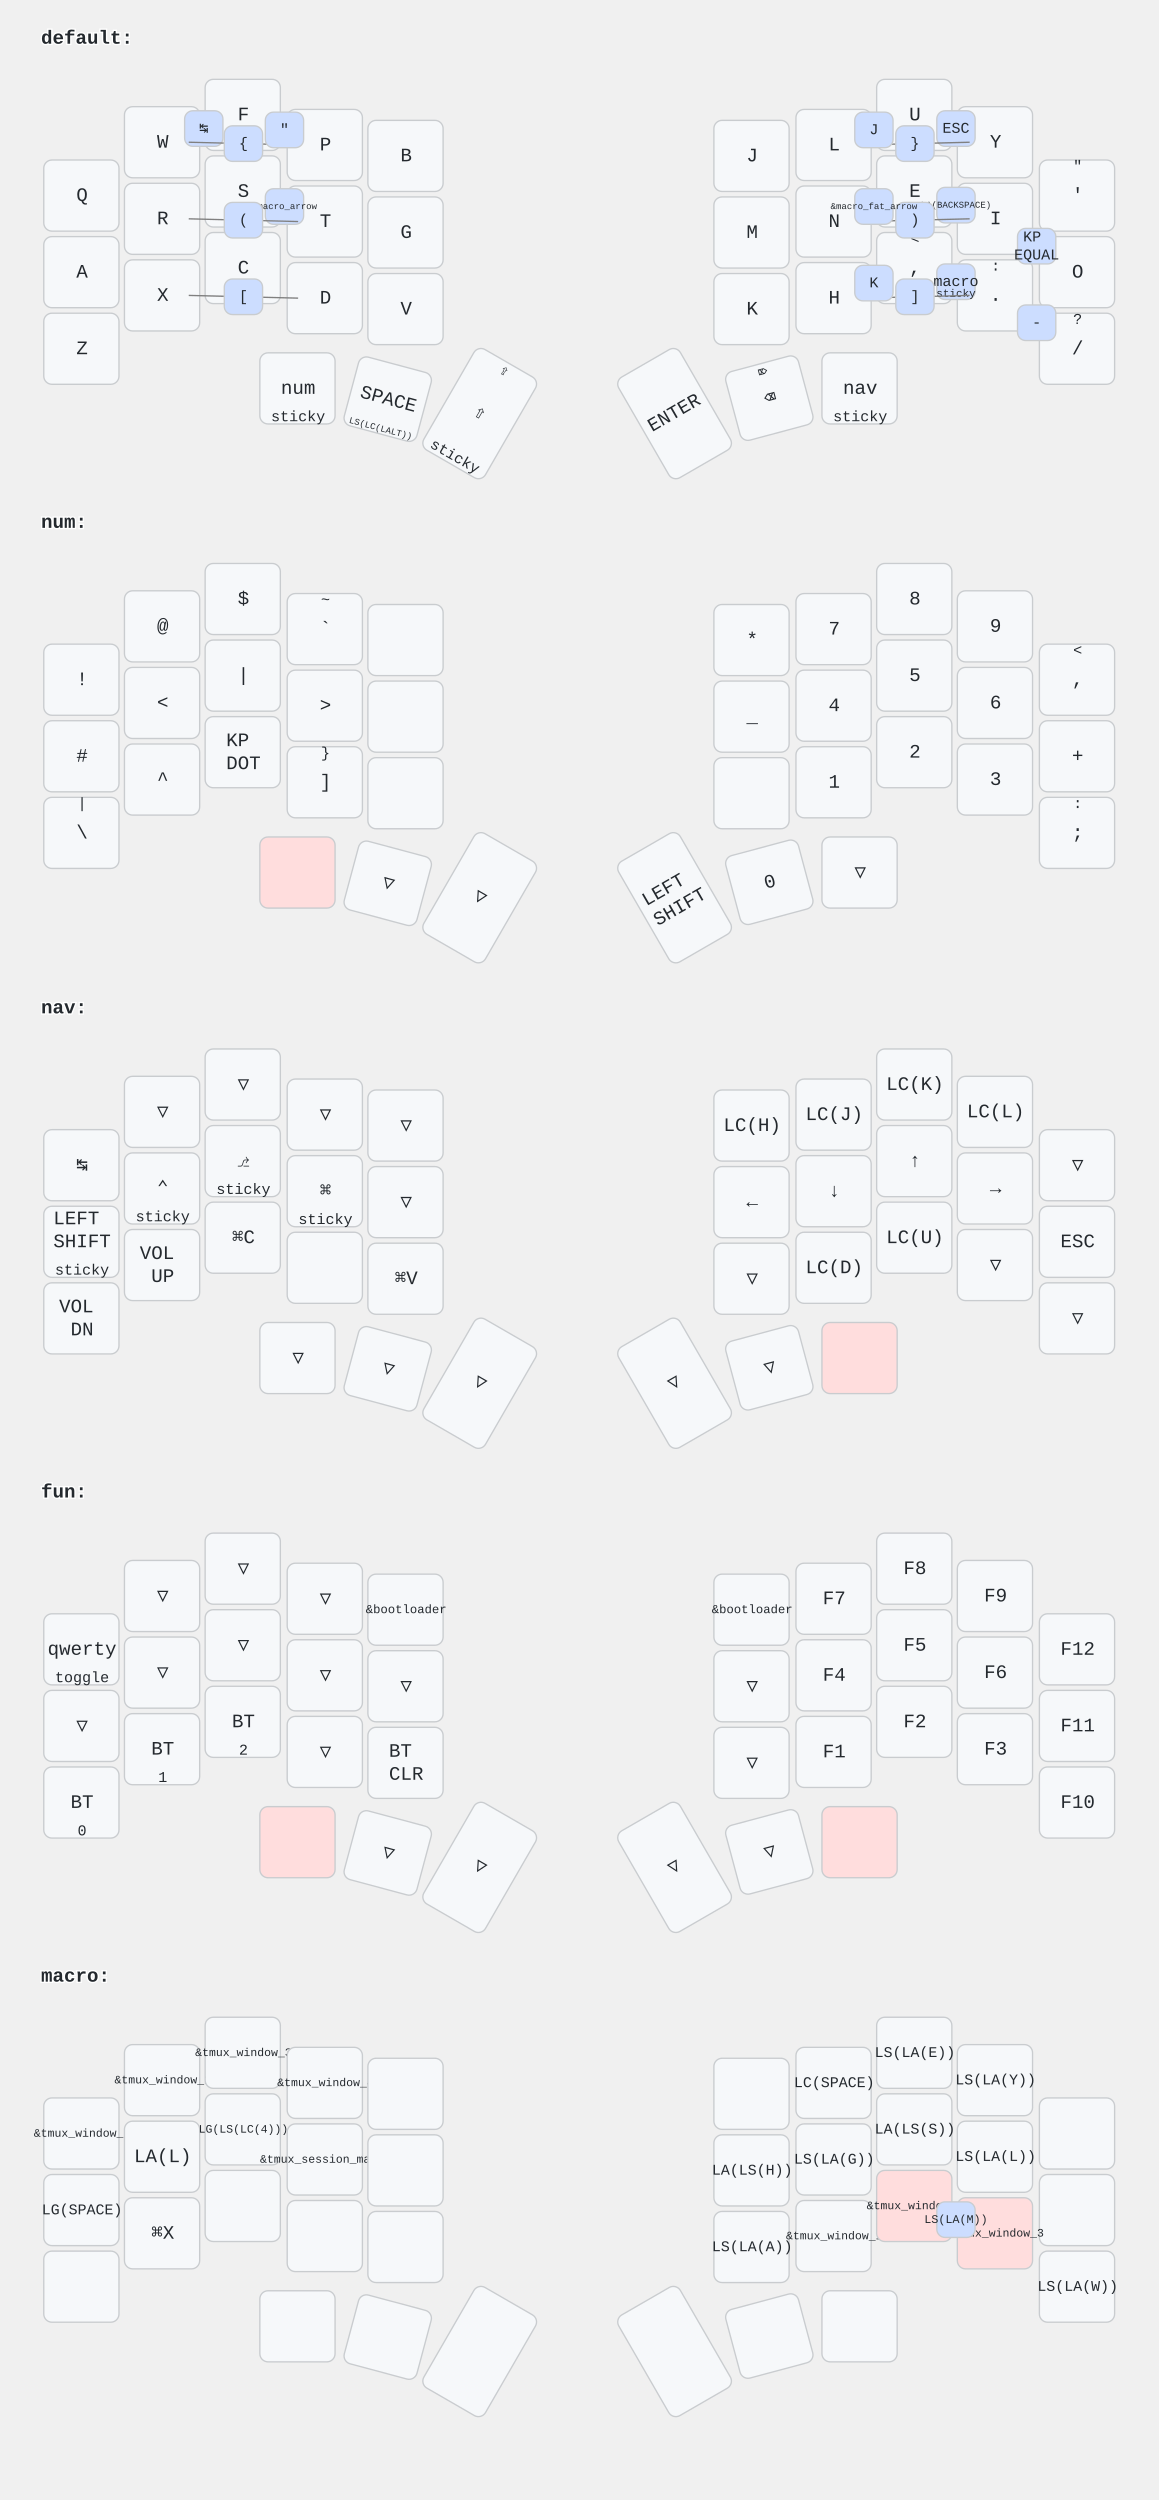
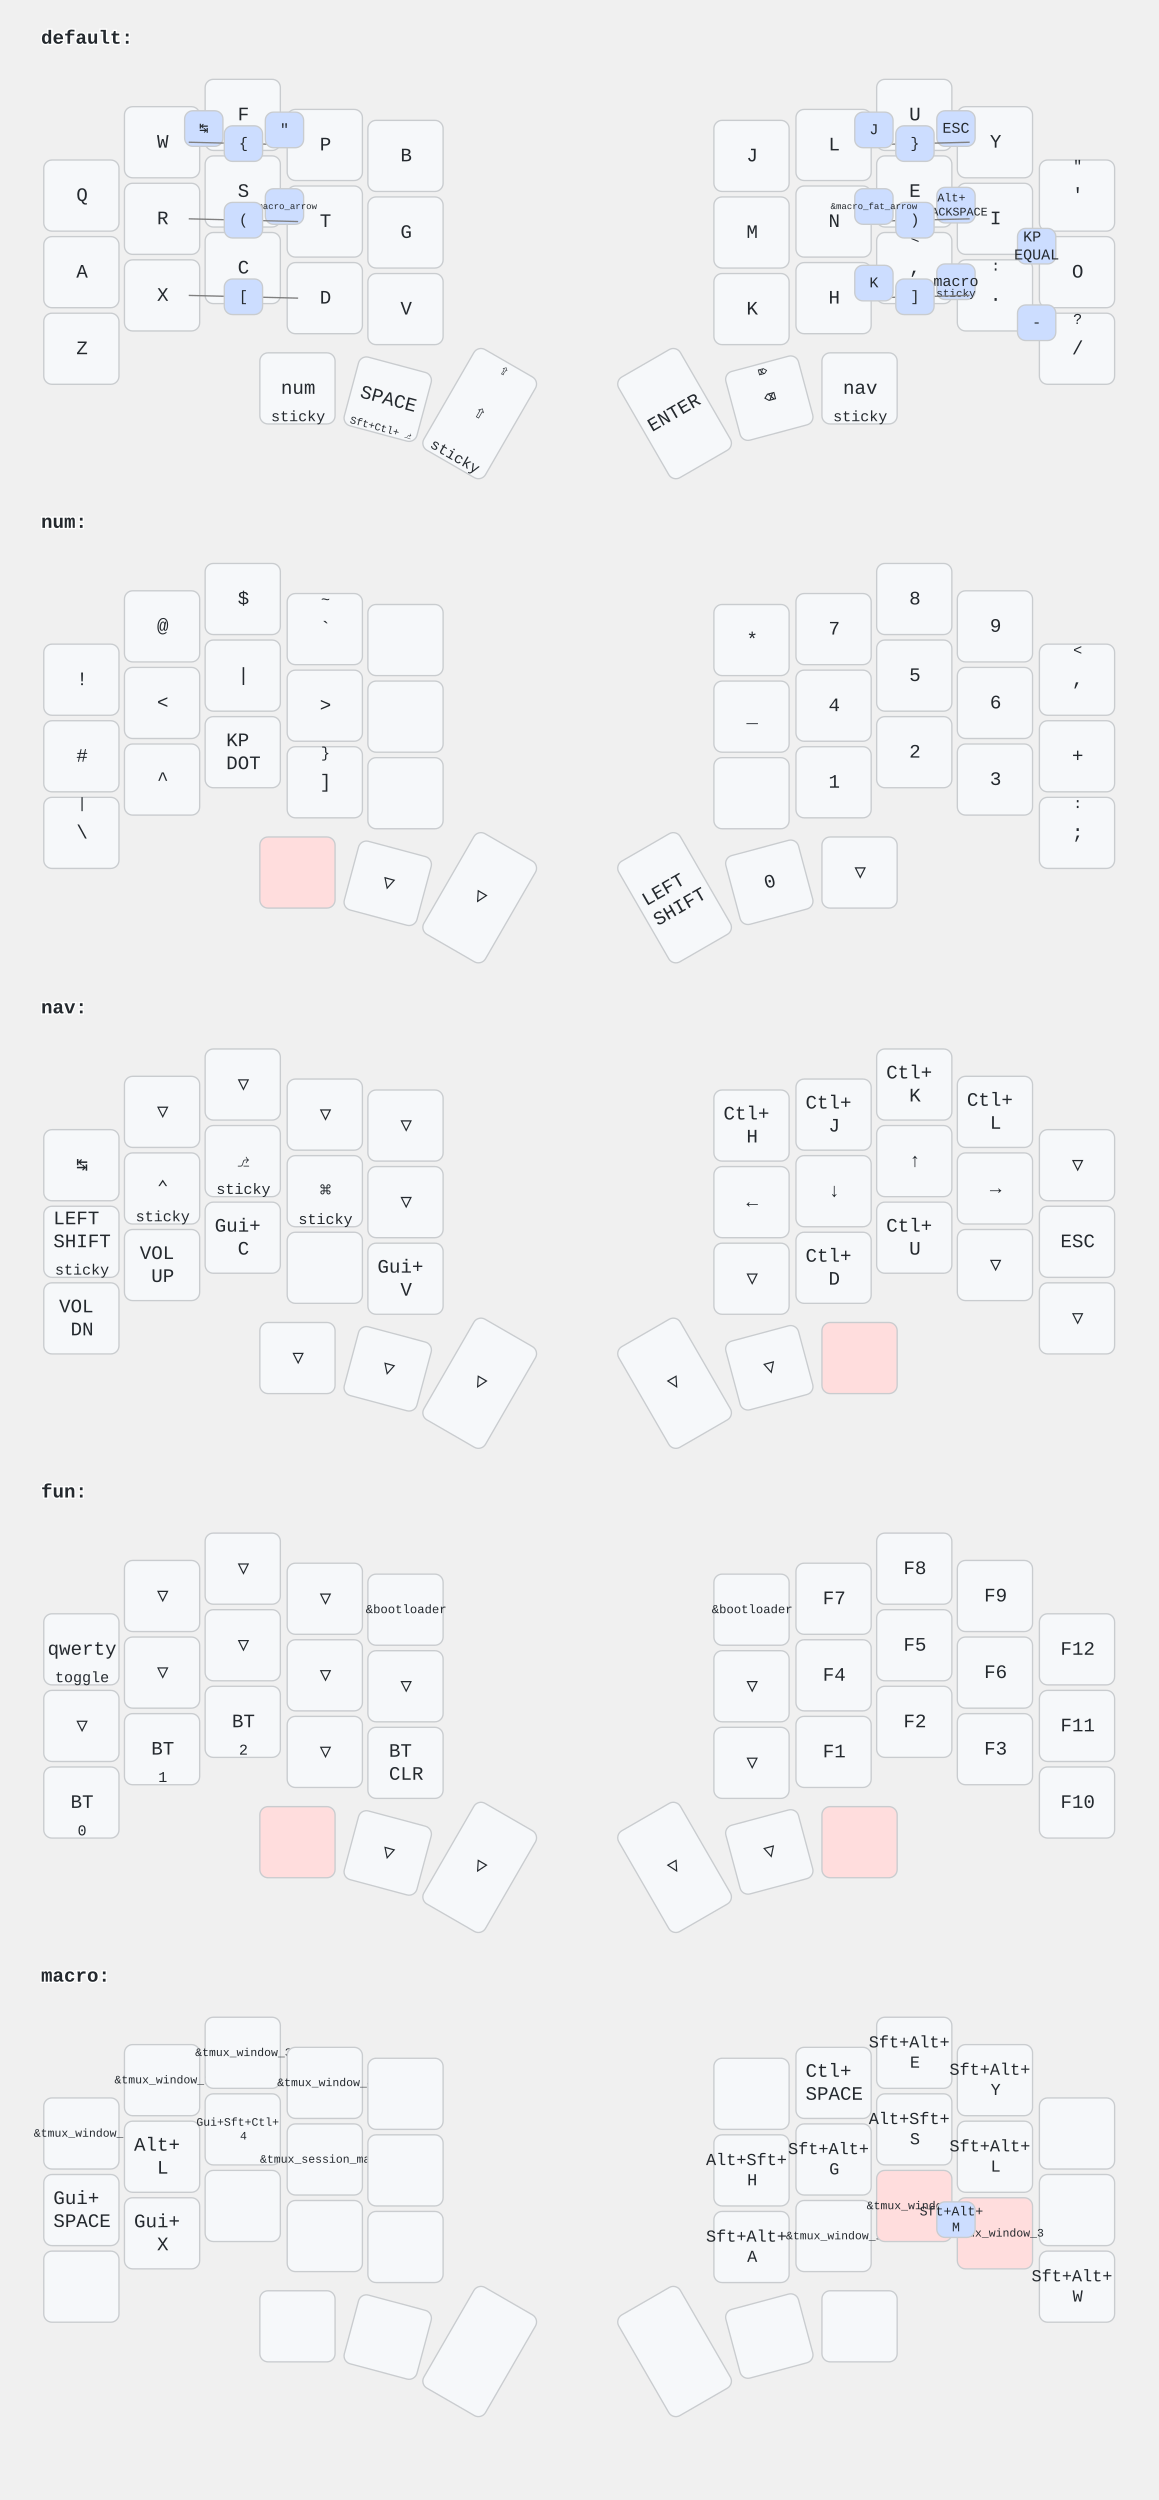
<svg xmlns="http://www.w3.org/2000/svg" width="847" height="1828" viewBox="0 0 847 1828" class="keymap">
  <style>/* font and background color specifications */
svg {
    font-family: SFMono-Regular,Consolas,Liberation Mono,Menlo,monospace;
    font-size: 14px;
    font-kerning: normal;
    text-rendering: optimizeLegibility;
    fill: #24292e;
}

/* default key styling */
rect {
    fill: #f6f8fa;
    stroke: #c9cccf;
    stroke-width: 1;
}

/* color accent for combo boxes */
rect.combo {
    fill: #cdf;
}

/* color accent for held keys */
rect.held, rect.combo.held {
    fill: #fdd;
}

/* color accent for ghost (optional) keys */
rect.ghost, rect.combo.ghost {
    fill: #ddd;
}

text {
    text-anchor: middle;
    dominant-baseline: middle;
}

/* styling for layer labels */
text.label {
    font-weight: bold;
    text-anchor: start;
    stroke: white;
    stroke-width: 2;
    paint-order: stroke;
}

/* styling for combo tap, and key hold/shifted label text */
text.combo, text.hold, text.shifted {
    font-size: 11px;
}

text.hold {
    text-anchor: middle;
    dominant-baseline: auto;
}

text.shifted {
    text-anchor: middle;
    dominant-baseline: hanging;
}

/* styling for hold/shifted label text in combo box */
text.combo.hold, text.combo.shifted {
    font-size: 8px;
}

/* styling for combo dendrons */
path {
    stroke-width: 1;
    stroke: gray;
    fill: none;
}
</style>
  <g transform="translate(30, 0)" class="layer-default">
    <text x="0" y="28" class="label">default:</text>
    <g transform="translate(0, 56)">
      <g transform="translate(30, 87)" class="key keypos-0">
        <rect rx="6" ry="6" x="-28" y="-26" width="55" height="52" class="key" />
        <text x="0" y="0" class="key tap">Q</text>
      </g>
      <g transform="translate(89, 48)" class="key keypos-1">
        <rect rx="6" ry="6" x="-28" y="-26" width="55" height="52" class="key" />
        <text x="0" y="0" class="key tap">W</text>
      </g>
      <g transform="translate(148, 28)" class="key keypos-2">
        <rect rx="6" ry="6" x="-28" y="-26" width="55" height="52" class="key" />
        <text x="0" y="0" class="key tap">F</text>
      </g>
      <g transform="translate(208, 50)" class="key keypos-3">
        <rect rx="6" ry="6" x="-28" y="-26" width="55" height="52" class="key" />
        <text x="0" y="0" class="key tap">P</text>
      </g>
      <g transform="translate(267, 58)" class="key keypos-4">
        <rect rx="6" ry="6" x="-28" y="-26" width="55" height="52" class="key" />
        <text x="0" y="0" class="key tap">B</text>
      </g>
      <g transform="translate(520, 58)" class="key keypos-5">
        <rect rx="6" ry="6" x="-28" y="-26" width="55" height="52" class="key" />
        <text x="0" y="0" class="key tap">J</text>
      </g>
      <g transform="translate(580, 50)" class="key keypos-6">
        <rect rx="6" ry="6" x="-28" y="-26" width="55" height="52" class="key" />
        <text x="0" y="0" class="key tap">L</text>
      </g>
      <g transform="translate(639, 28)" class="key keypos-7">
        <rect rx="6" ry="6" x="-28" y="-26" width="55" height="52" class="key" />
        <text x="0" y="0" class="key tap">U</text>
      </g>
      <g transform="translate(698, 48)" class="key keypos-8">
        <rect rx="6" ry="6" x="-28" y="-26" width="55" height="52" class="key" />
        <text x="0" y="0" class="key tap">Y</text>
      </g>
      <g transform="translate(758, 87)" class="key keypos-9">
        <rect rx="6" ry="6" x="-28" y="-26" width="55" height="52" class="key" />
        <text x="0" y="0" class="key tap">'</text>
        <text x="0" y="-24" class="key shifted">"</text>
      </g>
      <g transform="translate(30, 143)" class="key keypos-10">
        <rect rx="6" ry="6" x="-28" y="-26" width="55" height="52" class="key" />
        <text x="0" y="0" class="key tap">A</text>
      </g>
      <g transform="translate(89, 104)" class="key keypos-11">
        <rect rx="6" ry="6" x="-28" y="-26" width="55" height="52" class="key" />
        <text x="0" y="0" class="key tap">R</text>
      </g>
      <g transform="translate(148, 84)" class="key keypos-12">
        <rect rx="6" ry="6" x="-28" y="-26" width="55" height="52" class="key" />
        <text x="0" y="0" class="key tap">S</text>
      </g>
      <g transform="translate(208, 106)" class="key keypos-13">
        <rect rx="6" ry="6" x="-28" y="-26" width="55" height="52" class="key" />
        <text x="0" y="0" class="key tap">T</text>
      </g>
      <g transform="translate(267, 114)" class="key keypos-14">
        <rect rx="6" ry="6" x="-28" y="-26" width="55" height="52" class="key" />
        <text x="0" y="0" class="key tap">G</text>
      </g>
      <g transform="translate(520, 114)" class="key keypos-15">
        <rect rx="6" ry="6" x="-28" y="-26" width="55" height="52" class="key" />
        <text x="0" y="0" class="key tap">M</text>
      </g>
      <g transform="translate(580, 106)" class="key keypos-16">
        <rect rx="6" ry="6" x="-28" y="-26" width="55" height="52" class="key" />
        <text x="0" y="0" class="key tap">N</text>
      </g>
      <g transform="translate(639, 84)" class="key keypos-17">
        <rect rx="6" ry="6" x="-28" y="-26" width="55" height="52" class="key" />
        <text x="0" y="0" class="key tap">E</text>
      </g>
      <g transform="translate(698, 104)" class="key keypos-18">
        <rect rx="6" ry="6" x="-28" y="-26" width="55" height="52" class="key" />
        <text x="0" y="0" class="key tap">I</text>
      </g>
      <g transform="translate(758, 143)" class="key keypos-19">
        <rect rx="6" ry="6" x="-28" y="-26" width="55" height="52" class="key" />
        <text x="0" y="0" class="key tap">O</text>
      </g>
      <g transform="translate(30, 199)" class="key keypos-20">
        <rect rx="6" ry="6" x="-28" y="-26" width="55" height="52" class="key" />
        <text x="0" y="0" class="key tap">Z</text>
      </g>
      <g transform="translate(89, 160)" class="key keypos-21">
        <rect rx="6" ry="6" x="-28" y="-26" width="55" height="52" class="key" />
        <text x="0" y="0" class="key tap">X</text>
      </g>
      <g transform="translate(148, 140)" class="key keypos-22">
        <rect rx="6" ry="6" x="-28" y="-26" width="55" height="52" class="key" />
        <text x="0" y="0" class="key tap">C</text>
      </g>
      <g transform="translate(208, 162)" class="key keypos-23">
        <rect rx="6" ry="6" x="-28" y="-26" width="55" height="52" class="key" />
        <text x="0" y="0" class="key tap">D</text>
      </g>
      <g transform="translate(267, 170)" class="key keypos-24">
        <rect rx="6" ry="6" x="-28" y="-26" width="55" height="52" class="key" />
        <text x="0" y="0" class="key tap">V</text>
      </g>
      <g transform="translate(520, 170)" class="key keypos-25">
        <rect rx="6" ry="6" x="-28" y="-26" width="55" height="52" class="key" />
        <text x="0" y="0" class="key tap">K</text>
      </g>
      <g transform="translate(580, 162)" class="key keypos-26">
        <rect rx="6" ry="6" x="-28" y="-26" width="55" height="52" class="key" />
        <text x="0" y="0" class="key tap">H</text>
      </g>
      <g transform="translate(639, 140)" class="key keypos-27">
        <rect rx="6" ry="6" x="-28" y="-26" width="55" height="52" class="key" />
        <text x="0" y="0" class="key tap">,</text>
        <text x="0" y="-24" class="key shifted">&lt;</text>
      </g>
      <g transform="translate(698, 160)" class="key keypos-28">
        <rect rx="6" ry="6" x="-28" y="-26" width="55" height="52" class="key" />
        <text x="0" y="0" class="key tap">.</text>
        <text x="0" y="-24" class="key shifted">:</text>
      </g>
      <g transform="translate(758, 199)" class="key keypos-29">
        <rect rx="6" ry="6" x="-28" y="-26" width="55" height="52" class="key" />
        <text x="0" y="0" class="key tap">/</text>
        <text x="0" y="-24" class="key shifted">?</text>
      </g>
      <g transform="translate(188, 228)" class="key keypos-30">
        <rect rx="6" ry="6" x="-28" y="-26" width="55" height="52" class="key" />
        <text x="0" y="0" class="key tap">num</text>
        <text x="0" y="24" class="key hold">sticky</text>
      </g>
      <g transform="translate(254, 236) rotate(15.0)" class="key keypos-31">
        <rect rx="6" ry="6" x="-28" y="-26" width="55" height="52" class="key" />
        <text x="0" y="0" class="key tap">SPACE</text>
        <text x="0" y="24" class="key hold">
-           <tspan style="font-size: 60%">LS(LC(LALT))</tspan>
+           <tspan style="font-size: 70%">Sft+Ctl+ ⎇</tspan>
        </text>
      </g>
      <g transform="translate(321, 246) rotate(30.0)" class="key keypos-32">
        <rect rx="6" ry="6" x="-26" y="-42" width="52" height="85" class="key" />
        <text x="0" y="0" class="key tap">⇧</text>
        <text x="0" y="40" class="key hold">sticky</text>
        <text x="0" y="-40" class="key shifted">⇪</text>
      </g>
      <g transform="translate(463, 246) rotate(-30.0)" class="key keypos-33">
        <rect rx="6" ry="6" x="-26" y="-42" width="52" height="85" class="key" />
        <text x="0" y="0" class="key tap">ENTER</text>
      </g>
      <g transform="translate(533, 235) rotate(-15.0)" class="key keypos-34">
        <rect rx="6" ry="6" x="-28" y="-26" width="55" height="52" class="key" />
        <text x="0" y="0" class="key tap">⌫</text>
        <text x="0" y="-24" class="key shifted">⌦</text>
      </g>
      <g transform="translate(599, 228)" class="key keypos-35">
        <rect rx="6" ry="6" x="-28" y="-26" width="55" height="52" class="key" />
        <text x="0" y="0" class="key tap">nav</text>
        <text x="0" y="24" class="key hold">sticky</text>
      </g>
      <g class="combo combopos-0">
        <rect rx="6" ry="6" x="105" y="25" width="28" height="26" class="combo" />
        <text x="119" y="38" class="combo tap">↹</text>
      </g>
      <g class="combo combopos-1">
        <rect rx="6" ry="6" x="655" y="25" width="28" height="26" class="combo" />
        <text x="669" y="38" class="combo tap">ESC</text>
      </g>
      <g class="combo combopos-2">
        <rect rx="6" ry="6" x="655" y="137" width="28" height="26" class="combo" />
        <text x="669" y="150" class="combo tap">macro</text>
        <text x="669" y="161" class="combo hold">sticky</text>
      </g>
      <g class="combo combopos-3">
        <rect rx="6" ry="6" x="164" y="82" width="28" height="26" class="combo" />
        <text x="178" y="95" class="combo tap">
          <tspan style="font-size: 60%">&amp;macro_arrow</tspan>
        </text>
      </g>
      <g class="combo combopos-4">
        <path d="M148,105 l-40,-1" class="combo" />
        <path d="M148,105 l40,1" class="combo" />
        <rect rx="6" ry="6" x="134" y="92" width="28" height="26" class="combo" />
        <text x="148" y="105" class="combo tap">(</text>
      </g>
      <g class="combo combopos-5">
        <path d="M148,49 l-40,-1" class="combo" />
        <path d="M148,49 l40,1" class="combo" />
        <rect rx="6" ry="6" x="134" y="36" width="28" height="26" class="combo" />
        <text x="148" y="49" class="combo tap">{</text>
      </g>
      <g class="combo combopos-6">
        <path d="M148,161 l-40,-1" class="combo" />
        <path d="M148,161 l40,1" class="combo" />
        <rect rx="6" ry="6" x="134" y="148" width="28" height="26" class="combo" />
        <text x="148" y="161" class="combo tap">[</text>
      </g>
      <g class="combo combopos-7">
        <rect rx="6" ry="6" x="714" y="111" width="28" height="26" class="combo" />
        <text x="728" y="124" class="combo tap">
          <tspan x="728" dy="-0.6em">KP</tspan>
          <tspan x="728" dy="1.2em">EQUAL</tspan>
        </text>
      </g>
      <g class="combo combopos-8">
        <rect rx="6" ry="6" x="655" y="81" width="28" height="26" class="combo" />
        <text x="669" y="94" class="combo tap">
-           <tspan style="font-size: 60%">LA(BACKSPACE)</tspan>
+           <tspan x="669" dy="-0.6em" style="font-size: 78%">Alt+</tspan>
+           <tspan x="669" dy="1.2em" style="font-size: 78%">BACKSPACE</tspan>
        </text>
      </g>
      <g class="combo combopos-9">
        <rect rx="6" ry="6" x="164" y="26" width="28" height="26" class="combo" />
        <text x="178" y="39" class="combo tap">"</text>
      </g>
      <g class="combo combopos-10">
        <path d="M639,105 l40,-1" class="combo" />
        <path d="M639,105 l-40,1" class="combo" />
        <rect rx="6" ry="6" x="625" y="92" width="28" height="26" class="combo" />
        <text x="639" y="105" class="combo tap">)</text>
      </g>
      <g class="combo combopos-11">
        <rect rx="6" ry="6" x="595" y="82" width="28" height="26" class="combo" />
        <text x="609" y="95" class="combo tap">
          <tspan style="font-size: 60%">&amp;macro_fat_arrow</tspan>
        </text>
      </g>
      <g class="combo combopos-12">
        <path d="M639,49 l-40,1" class="combo" />
        <path d="M639,49 l40,-1" class="combo" />
        <rect rx="6" ry="6" x="625" y="36" width="28" height="26" class="combo" />
        <text x="639" y="49" class="combo tap">}</text>
      </g>
      <g class="combo combopos-13">
        <rect rx="6" ry="6" x="714" y="167" width="28" height="26" class="combo" />
        <text x="728" y="180" class="combo tap">-</text>
      </g>
      <g class="combo combopos-14">
        <path d="M639,161 l-40,1" class="combo" />
        <path d="M639,161 l40,-1" class="combo" />
        <rect rx="6" ry="6" x="625" y="148" width="28" height="26" class="combo" />
        <text x="639" y="161" class="combo tap">]</text>
      </g>
      <g class="combo combopos-15">
        <rect rx="6" ry="6" x="595" y="26" width="28" height="26" class="combo" />
        <text x="609" y="39" class="combo tap">J</text>
      </g>
      <g class="combo combopos-16">
        <rect rx="6" ry="6" x="595" y="138" width="28" height="26" class="combo" />
        <text x="609" y="151" class="combo tap">K</text>
      </g>
    </g>
  </g>
  <g transform="translate(30, 354)" class="layer-num">
    <text x="0" y="28" class="label">num:</text>
    <g transform="translate(0, 56)">
      <g transform="translate(30, 87)" class="key keypos-0">
        <rect rx="6" ry="6" x="-28" y="-26" width="55" height="52" class="key" />
        <text x="0" y="0" class="key tap">!</text>
      </g>
      <g transform="translate(89, 48)" class="key keypos-1">
        <rect rx="6" ry="6" x="-28" y="-26" width="55" height="52" class="key" />
        <text x="0" y="0" class="key tap">@</text>
      </g>
      <g transform="translate(148, 28)" class="key keypos-2">
        <rect rx="6" ry="6" x="-28" y="-26" width="55" height="52" class="key" />
        <text x="0" y="0" class="key tap">$</text>
      </g>
      <g transform="translate(208, 50)" class="key keypos-3">
        <rect rx="6" ry="6" x="-28" y="-26" width="55" height="52" class="key" />
        <text x="0" y="0" class="key tap">`</text>
        <text x="0" y="-24" class="key shifted">~</text>
      </g>
      <g transform="translate(267, 58)" class="key keypos-4">
        <rect rx="6" ry="6" x="-28" y="-26" width="55" height="52" class="key" />
      </g>
      <g transform="translate(520, 58)" class="key keypos-5">
        <rect rx="6" ry="6" x="-28" y="-26" width="55" height="52" class="key" />
        <text x="0" y="0" class="key tap">*</text>
      </g>
      <g transform="translate(580, 50)" class="key keypos-6">
        <rect rx="6" ry="6" x="-28" y="-26" width="55" height="52" class="key" />
        <text x="0" y="0" class="key tap">7</text>
      </g>
      <g transform="translate(639, 28)" class="key keypos-7">
        <rect rx="6" ry="6" x="-28" y="-26" width="55" height="52" class="key" />
        <text x="0" y="0" class="key tap">8</text>
      </g>
      <g transform="translate(698, 48)" class="key keypos-8">
        <rect rx="6" ry="6" x="-28" y="-26" width="55" height="52" class="key" />
        <text x="0" y="0" class="key tap">9</text>
      </g>
      <g transform="translate(758, 87)" class="key keypos-9">
        <rect rx="6" ry="6" x="-28" y="-26" width="55" height="52" class="key" />
        <text x="0" y="0" class="key tap">,</text>
        <text x="0" y="-24" class="key shifted">&lt;</text>
      </g>
      <g transform="translate(30, 143)" class="key keypos-10">
        <rect rx="6" ry="6" x="-28" y="-26" width="55" height="52" class="key" />
        <text x="0" y="0" class="key tap">#</text>
      </g>
      <g transform="translate(89, 104)" class="key keypos-11">
        <rect rx="6" ry="6" x="-28" y="-26" width="55" height="52" class="key" />
        <text x="0" y="0" class="key tap">&lt;</text>
      </g>
      <g transform="translate(148, 84)" class="key keypos-12">
        <rect rx="6" ry="6" x="-28" y="-26" width="55" height="52" class="key" />
        <text x="0" y="0" class="key tap">|</text>
      </g>
      <g transform="translate(208, 106)" class="key keypos-13">
        <rect rx="6" ry="6" x="-28" y="-26" width="55" height="52" class="key" />
        <text x="0" y="0" class="key tap">&gt;</text>
      </g>
      <g transform="translate(267, 114)" class="key keypos-14">
        <rect rx="6" ry="6" x="-28" y="-26" width="55" height="52" class="key" />
      </g>
      <g transform="translate(520, 114)" class="key keypos-15">
        <rect rx="6" ry="6" x="-28" y="-26" width="55" height="52" class="key" />
        <text x="0" y="0" class="key tap">_</text>
      </g>
      <g transform="translate(580, 106)" class="key keypos-16">
        <rect rx="6" ry="6" x="-28" y="-26" width="55" height="52" class="key" />
        <text x="0" y="0" class="key tap">4</text>
      </g>
      <g transform="translate(639, 84)" class="key keypos-17">
        <rect rx="6" ry="6" x="-28" y="-26" width="55" height="52" class="key" />
        <text x="0" y="0" class="key tap">5</text>
      </g>
      <g transform="translate(698, 104)" class="key keypos-18">
        <rect rx="6" ry="6" x="-28" y="-26" width="55" height="52" class="key" />
        <text x="0" y="0" class="key tap">6</text>
      </g>
      <g transform="translate(758, 143)" class="key keypos-19">
        <rect rx="6" ry="6" x="-28" y="-26" width="55" height="52" class="key" />
        <text x="0" y="0" class="key tap">+</text>
      </g>
      <g transform="translate(30, 199)" class="key keypos-20">
        <rect rx="6" ry="6" x="-28" y="-26" width="55" height="52" class="key" />
        <text x="0" y="0" class="key tap">\</text>
        <text x="0" y="-24" class="key shifted">|</text>
      </g>
      <g transform="translate(89, 160)" class="key keypos-21">
        <rect rx="6" ry="6" x="-28" y="-26" width="55" height="52" class="key" />
        <text x="0" y="0" class="key tap">^</text>
      </g>
      <g transform="translate(148, 140)" class="key keypos-22">
        <rect rx="6" ry="6" x="-28" y="-26" width="55" height="52" class="key" />
        <text x="0" y="0" class="key tap">
          <tspan x="0" dy="-0.6em">KP</tspan>
          <tspan x="0" dy="1.2em">DOT</tspan>
        </text>
      </g>
      <g transform="translate(208, 162)" class="key keypos-23">
        <rect rx="6" ry="6" x="-28" y="-26" width="55" height="52" class="key" />
        <text x="0" y="0" class="key tap">]</text>
        <text x="0" y="-24" class="key shifted">}</text>
      </g>
      <g transform="translate(267, 170)" class="key keypos-24">
        <rect rx="6" ry="6" x="-28" y="-26" width="55" height="52" class="key" />
      </g>
      <g transform="translate(520, 170)" class="key keypos-25">
        <rect rx="6" ry="6" x="-28" y="-26" width="55" height="52" class="key" />
      </g>
      <g transform="translate(580, 162)" class="key keypos-26">
        <rect rx="6" ry="6" x="-28" y="-26" width="55" height="52" class="key" />
        <text x="0" y="0" class="key tap">1</text>
      </g>
      <g transform="translate(639, 140)" class="key keypos-27">
        <rect rx="6" ry="6" x="-28" y="-26" width="55" height="52" class="key" />
        <text x="0" y="0" class="key tap">2</text>
      </g>
      <g transform="translate(698, 160)" class="key keypos-28">
        <rect rx="6" ry="6" x="-28" y="-26" width="55" height="52" class="key" />
        <text x="0" y="0" class="key tap">3</text>
      </g>
      <g transform="translate(758, 199)" class="key keypos-29">
        <rect rx="6" ry="6" x="-28" y="-26" width="55" height="52" class="key" />
        <text x="0" y="0" class="key tap">;</text>
        <text x="0" y="-24" class="key shifted">:</text>
      </g>
      <g transform="translate(188, 228)" class="key held keypos-30">
        <rect rx="6" ry="6" x="-28" y="-26" width="55" height="52" class="key held" />
      </g>
      <g transform="translate(254, 236) rotate(15.0)" class="key trans keypos-31">
        <rect rx="6" ry="6" x="-28" y="-26" width="55" height="52" class="key trans" />
        <text x="0" y="0" class="key trans tap">▽</text>
      </g>
      <g transform="translate(321, 246) rotate(30.0)" class="key trans keypos-32">
        <rect rx="6" ry="6" x="-26" y="-42" width="52" height="85" class="key trans" />
        <text x="0" y="0" class="key trans tap">▽</text>
      </g>
      <g transform="translate(463, 246) rotate(-30.0)" class="key keypos-33">
        <rect rx="6" ry="6" x="-26" y="-42" width="52" height="85" class="key" />
        <text x="0" y="0" class="key tap">
          <tspan x="0" dy="-0.6em">LEFT</tspan>
          <tspan x="0" dy="1.2em">SHIFT</tspan>
        </text>
      </g>
      <g transform="translate(533, 235) rotate(-15.0)" class="key keypos-34">
        <rect rx="6" ry="6" x="-28" y="-26" width="55" height="52" class="key" />
        <text x="0" y="0" class="key tap">0</text>
      </g>
      <g transform="translate(599, 228)" class="key trans keypos-35">
        <rect rx="6" ry="6" x="-28" y="-26" width="55" height="52" class="key trans" />
        <text x="0" y="0" class="key trans tap">▽</text>
      </g>
    </g>
  </g>
  <g transform="translate(30, 709)" class="layer-nav">
    <text x="0" y="28" class="label">nav:</text>
    <g transform="translate(0, 56)">
      <g transform="translate(30, 87)" class="key keypos-0">
        <rect rx="6" ry="6" x="-28" y="-26" width="55" height="52" class="key" />
        <text x="0" y="0" class="key tap">↹</text>
      </g>
      <g transform="translate(89, 48)" class="key trans keypos-1">
        <rect rx="6" ry="6" x="-28" y="-26" width="55" height="52" class="key trans" />
        <text x="0" y="0" class="key trans tap">▽</text>
      </g>
      <g transform="translate(148, 28)" class="key trans keypos-2">
        <rect rx="6" ry="6" x="-28" y="-26" width="55" height="52" class="key trans" />
        <text x="0" y="0" class="key trans tap">▽</text>
      </g>
      <g transform="translate(208, 50)" class="key trans keypos-3">
        <rect rx="6" ry="6" x="-28" y="-26" width="55" height="52" class="key trans" />
        <text x="0" y="0" class="key trans tap">▽</text>
      </g>
      <g transform="translate(267, 58)" class="key trans keypos-4">
        <rect rx="6" ry="6" x="-28" y="-26" width="55" height="52" class="key trans" />
        <text x="0" y="0" class="key trans tap">▽</text>
      </g>
      <g transform="translate(520, 58)" class="key keypos-5">
        <rect rx="6" ry="6" x="-28" y="-26" width="55" height="52" class="key" />
-         <text x="0" y="0" class="key tap">LC(H)</text>
+         <text x="0" y="0" class="key tap">
+           <tspan x="0" dy="-0.6em">Ctl+</tspan>
+           <tspan x="0" dy="1.2em">H</tspan>
+         </text>
      </g>
      <g transform="translate(580, 50)" class="key keypos-6">
        <rect rx="6" ry="6" x="-28" y="-26" width="55" height="52" class="key" />
-         <text x="0" y="0" class="key tap">LC(J)</text>
+         <text x="0" y="0" class="key tap">
+           <tspan x="0" dy="-0.6em">Ctl+</tspan>
+           <tspan x="0" dy="1.2em">J</tspan>
+         </text>
      </g>
      <g transform="translate(639, 28)" class="key keypos-7">
        <rect rx="6" ry="6" x="-28" y="-26" width="55" height="52" class="key" />
-         <text x="0" y="0" class="key tap">LC(K)</text>
+         <text x="0" y="0" class="key tap">
+           <tspan x="0" dy="-0.6em">Ctl+</tspan>
+           <tspan x="0" dy="1.2em">K</tspan>
+         </text>
      </g>
      <g transform="translate(698, 48)" class="key keypos-8">
        <rect rx="6" ry="6" x="-28" y="-26" width="55" height="52" class="key" />
-         <text x="0" y="0" class="key tap">LC(L)</text>
+         <text x="0" y="0" class="key tap">
+           <tspan x="0" dy="-0.6em">Ctl+</tspan>
+           <tspan x="0" dy="1.2em">L</tspan>
+         </text>
      </g>
      <g transform="translate(758, 87)" class="key trans keypos-9">
        <rect rx="6" ry="6" x="-28" y="-26" width="55" height="52" class="key trans" />
        <text x="0" y="0" class="key trans tap">▽</text>
      </g>
      <g transform="translate(30, 143)" class="key keypos-10">
        <rect rx="6" ry="6" x="-28" y="-26" width="55" height="52" class="key" />
        <text x="0" y="0" class="key tap">
          <tspan x="0" dy="-1.2em">LEFT</tspan>
          <tspan x="0" dy="1.2em">SHIFT</tspan>
        </text>
        <text x="0" y="24" class="key hold">sticky</text>
      </g>
      <g transform="translate(89, 104)" class="key keypos-11">
        <rect rx="6" ry="6" x="-28" y="-26" width="55" height="52" class="key" />
        <text x="0" y="0" class="key tap">⌃</text>
        <text x="0" y="24" class="key hold">sticky</text>
      </g>
      <g transform="translate(148, 84)" class="key keypos-12">
        <rect rx="6" ry="6" x="-28" y="-26" width="55" height="52" class="key" />
        <text x="0" y="0" class="key tap">⎇</text>
        <text x="0" y="24" class="key hold">sticky</text>
      </g>
      <g transform="translate(208, 106)" class="key keypos-13">
        <rect rx="6" ry="6" x="-28" y="-26" width="55" height="52" class="key" />
        <text x="0" y="0" class="key tap">⌘</text>
        <text x="0" y="24" class="key hold">sticky</text>
      </g>
      <g transform="translate(267, 114)" class="key trans keypos-14">
        <rect rx="6" ry="6" x="-28" y="-26" width="55" height="52" class="key trans" />
        <text x="0" y="0" class="key trans tap">▽</text>
      </g>
      <g transform="translate(520, 114)" class="key keypos-15">
        <rect rx="6" ry="6" x="-28" y="-26" width="55" height="52" class="key" />
        <text x="0" y="0" class="key tap">←</text>
      </g>
      <g transform="translate(580, 106)" class="key keypos-16">
        <rect rx="6" ry="6" x="-28" y="-26" width="55" height="52" class="key" />
        <text x="0" y="0" class="key tap">↓</text>
      </g>
      <g transform="translate(639, 84)" class="key keypos-17">
        <rect rx="6" ry="6" x="-28" y="-26" width="55" height="52" class="key" />
        <text x="0" y="0" class="key tap">↑</text>
      </g>
      <g transform="translate(698, 104)" class="key keypos-18">
        <rect rx="6" ry="6" x="-28" y="-26" width="55" height="52" class="key" />
        <text x="0" y="0" class="key tap">→</text>
      </g>
      <g transform="translate(758, 143)" class="key keypos-19">
        <rect rx="6" ry="6" x="-28" y="-26" width="55" height="52" class="key" />
        <text x="0" y="0" class="key tap">ESC</text>
      </g>
      <g transform="translate(30, 199)" class="key keypos-20">
        <rect rx="6" ry="6" x="-28" y="-26" width="55" height="52" class="key" />
        <text x="0" y="0" class="key tap">
          <tspan x="0" dy="-0.6em">VOL</tspan>
          <tspan x="0" dy="1.2em">DN</tspan>
        </text>
      </g>
      <g transform="translate(89, 160)" class="key keypos-21">
        <rect rx="6" ry="6" x="-28" y="-26" width="55" height="52" class="key" />
        <text x="0" y="0" class="key tap">
          <tspan x="0" dy="-0.6em">VOL</tspan>
          <tspan x="0" dy="1.2em">UP</tspan>
        </text>
      </g>
      <g transform="translate(148, 140)" class="key keypos-22">
        <rect rx="6" ry="6" x="-28" y="-26" width="55" height="52" class="key" />
-         <text x="0" y="0" class="key tap">⌘C</text>
+         <text x="0" y="0" class="key tap">
+           <tspan x="0" dy="-0.6em">Gui+</tspan>
+           <tspan x="0" dy="1.2em">C</tspan>
+         </text>
      </g>
      <g transform="translate(208, 162)" class="key keypos-23">
        <rect rx="6" ry="6" x="-28" y="-26" width="55" height="52" class="key" />
      </g>
      <g transform="translate(267, 170)" class="key keypos-24">
        <rect rx="6" ry="6" x="-28" y="-26" width="55" height="52" class="key" />
-         <text x="0" y="0" class="key tap">⌘V</text>
+         <text x="0" y="0" class="key tap">
+           <tspan x="0" dy="-0.6em">Gui+</tspan>
+           <tspan x="0" dy="1.2em">V</tspan>
+         </text>
      </g>
      <g transform="translate(520, 170)" class="key trans keypos-25">
        <rect rx="6" ry="6" x="-28" y="-26" width="55" height="52" class="key trans" />
        <text x="0" y="0" class="key trans tap">▽</text>
      </g>
      <g transform="translate(580, 162)" class="key keypos-26">
        <rect rx="6" ry="6" x="-28" y="-26" width="55" height="52" class="key" />
-         <text x="0" y="0" class="key tap">LC(D)</text>
+         <text x="0" y="0" class="key tap">
+           <tspan x="0" dy="-0.6em">Ctl+</tspan>
+           <tspan x="0" dy="1.2em">D</tspan>
+         </text>
      </g>
      <g transform="translate(639, 140)" class="key keypos-27">
        <rect rx="6" ry="6" x="-28" y="-26" width="55" height="52" class="key" />
-         <text x="0" y="0" class="key tap">LC(U)</text>
+         <text x="0" y="0" class="key tap">
+           <tspan x="0" dy="-0.6em">Ctl+</tspan>
+           <tspan x="0" dy="1.2em">U</tspan>
+         </text>
      </g>
      <g transform="translate(698, 160)" class="key trans keypos-28">
        <rect rx="6" ry="6" x="-28" y="-26" width="55" height="52" class="key trans" />
        <text x="0" y="0" class="key trans tap">▽</text>
      </g>
      <g transform="translate(758, 199)" class="key trans keypos-29">
        <rect rx="6" ry="6" x="-28" y="-26" width="55" height="52" class="key trans" />
        <text x="0" y="0" class="key trans tap">▽</text>
      </g>
      <g transform="translate(188, 228)" class="key trans keypos-30">
        <rect rx="6" ry="6" x="-28" y="-26" width="55" height="52" class="key trans" />
        <text x="0" y="0" class="key trans tap">▽</text>
      </g>
      <g transform="translate(254, 236) rotate(15.0)" class="key trans keypos-31">
        <rect rx="6" ry="6" x="-28" y="-26" width="55" height="52" class="key trans" />
        <text x="0" y="0" class="key trans tap">▽</text>
      </g>
      <g transform="translate(321, 246) rotate(30.0)" class="key trans keypos-32">
        <rect rx="6" ry="6" x="-26" y="-42" width="52" height="85" class="key trans" />
        <text x="0" y="0" class="key trans tap">▽</text>
      </g>
      <g transform="translate(463, 246) rotate(-30.0)" class="key trans keypos-33">
        <rect rx="6" ry="6" x="-26" y="-42" width="52" height="85" class="key trans" />
        <text x="0" y="0" class="key trans tap">▽</text>
      </g>
      <g transform="translate(533, 235) rotate(-15.0)" class="key trans keypos-34">
        <rect rx="6" ry="6" x="-28" y="-26" width="55" height="52" class="key trans" />
        <text x="0" y="0" class="key trans tap">▽</text>
      </g>
      <g transform="translate(599, 228)" class="key held keypos-35">
        <rect rx="6" ry="6" x="-28" y="-26" width="55" height="52" class="key held" />
      </g>
    </g>
  </g>
  <g transform="translate(30, 1063)" class="layer-fun">
    <text x="0" y="28" class="label">fun:</text>
    <g transform="translate(0, 56)">
      <g transform="translate(30, 87)" class="key keypos-0">
        <rect rx="6" ry="6" x="-28" y="-26" width="55" height="52" class="key" />
        <text x="0" y="0" class="key tap">qwerty</text>
        <text x="0" y="24" class="key hold">toggle</text>
      </g>
      <g transform="translate(89, 48)" class="key trans keypos-1">
        <rect rx="6" ry="6" x="-28" y="-26" width="55" height="52" class="key trans" />
        <text x="0" y="0" class="key trans tap">▽</text>
      </g>
      <g transform="translate(148, 28)" class="key trans keypos-2">
        <rect rx="6" ry="6" x="-28" y="-26" width="55" height="52" class="key trans" />
        <text x="0" y="0" class="key trans tap">▽</text>
      </g>
      <g transform="translate(208, 50)" class="key trans keypos-3">
        <rect rx="6" ry="6" x="-28" y="-26" width="55" height="52" class="key trans" />
        <text x="0" y="0" class="key trans tap">▽</text>
      </g>
      <g transform="translate(267, 58)" class="key keypos-4">
        <rect rx="6" ry="6" x="-28" y="-26" width="55" height="52" class="key" />
        <text x="0" y="0" class="key tap">
          <tspan style="font-size: 64%">&amp;bootloader</tspan>
        </text>
      </g>
      <g transform="translate(520, 58)" class="key keypos-5">
        <rect rx="6" ry="6" x="-28" y="-26" width="55" height="52" class="key" />
        <text x="0" y="0" class="key tap">
          <tspan style="font-size: 64%">&amp;bootloader</tspan>
        </text>
      </g>
      <g transform="translate(580, 50)" class="key keypos-6">
        <rect rx="6" ry="6" x="-28" y="-26" width="55" height="52" class="key" />
        <text x="0" y="0" class="key tap">F7</text>
      </g>
      <g transform="translate(639, 28)" class="key keypos-7">
        <rect rx="6" ry="6" x="-28" y="-26" width="55" height="52" class="key" />
        <text x="0" y="0" class="key tap">F8</text>
      </g>
      <g transform="translate(698, 48)" class="key keypos-8">
        <rect rx="6" ry="6" x="-28" y="-26" width="55" height="52" class="key" />
        <text x="0" y="0" class="key tap">F9</text>
      </g>
      <g transform="translate(758, 87)" class="key keypos-9">
        <rect rx="6" ry="6" x="-28" y="-26" width="55" height="52" class="key" />
        <text x="0" y="0" class="key tap">F12</text>
      </g>
      <g transform="translate(30, 143)" class="key trans keypos-10">
        <rect rx="6" ry="6" x="-28" y="-26" width="55" height="52" class="key trans" />
        <text x="0" y="0" class="key trans tap">▽</text>
      </g>
      <g transform="translate(89, 104)" class="key trans keypos-11">
        <rect rx="6" ry="6" x="-28" y="-26" width="55" height="52" class="key trans" />
        <text x="0" y="0" class="key trans tap">▽</text>
      </g>
      <g transform="translate(148, 84)" class="key trans keypos-12">
        <rect rx="6" ry="6" x="-28" y="-26" width="55" height="52" class="key trans" />
        <text x="0" y="0" class="key trans tap">▽</text>
      </g>
      <g transform="translate(208, 106)" class="key trans keypos-13">
        <rect rx="6" ry="6" x="-28" y="-26" width="55" height="52" class="key trans" />
        <text x="0" y="0" class="key trans tap">▽</text>
      </g>
      <g transform="translate(267, 114)" class="key trans keypos-14">
        <rect rx="6" ry="6" x="-28" y="-26" width="55" height="52" class="key trans" />
        <text x="0" y="0" class="key trans tap">▽</text>
      </g>
      <g transform="translate(520, 114)" class="key trans keypos-15">
        <rect rx="6" ry="6" x="-28" y="-26" width="55" height="52" class="key trans" />
        <text x="0" y="0" class="key trans tap">▽</text>
      </g>
      <g transform="translate(580, 106)" class="key keypos-16">
        <rect rx="6" ry="6" x="-28" y="-26" width="55" height="52" class="key" />
        <text x="0" y="0" class="key tap">F4</text>
      </g>
      <g transform="translate(639, 84)" class="key keypos-17">
        <rect rx="6" ry="6" x="-28" y="-26" width="55" height="52" class="key" />
        <text x="0" y="0" class="key tap">F5</text>
      </g>
      <g transform="translate(698, 104)" class="key keypos-18">
        <rect rx="6" ry="6" x="-28" y="-26" width="55" height="52" class="key" />
        <text x="0" y="0" class="key tap">F6</text>
      </g>
      <g transform="translate(758, 143)" class="key keypos-19">
        <rect rx="6" ry="6" x="-28" y="-26" width="55" height="52" class="key" />
        <text x="0" y="0" class="key tap">F11</text>
      </g>
      <g transform="translate(30, 199)" class="key keypos-20">
        <rect rx="6" ry="6" x="-28" y="-26" width="55" height="52" class="key" />
        <text x="0" y="0" class="key tap">BT</text>
        <text x="0" y="24" class="key hold">0</text>
      </g>
      <g transform="translate(89, 160)" class="key keypos-21">
        <rect rx="6" ry="6" x="-28" y="-26" width="55" height="52" class="key" />
        <text x="0" y="0" class="key tap">BT</text>
        <text x="0" y="24" class="key hold">1</text>
      </g>
      <g transform="translate(148, 140)" class="key keypos-22">
        <rect rx="6" ry="6" x="-28" y="-26" width="55" height="52" class="key" />
        <text x="0" y="0" class="key tap">BT</text>
        <text x="0" y="24" class="key hold">2</text>
      </g>
      <g transform="translate(208, 162)" class="key trans keypos-23">
        <rect rx="6" ry="6" x="-28" y="-26" width="55" height="52" class="key trans" />
        <text x="0" y="0" class="key trans tap">▽</text>
      </g>
      <g transform="translate(267, 170)" class="key keypos-24">
        <rect rx="6" ry="6" x="-28" y="-26" width="55" height="52" class="key" />
        <text x="0" y="0" class="key tap">
          <tspan x="0" dy="-0.6em">BT</tspan>
          <tspan x="0" dy="1.2em">CLR</tspan>
        </text>
      </g>
      <g transform="translate(520, 170)" class="key trans keypos-25">
        <rect rx="6" ry="6" x="-28" y="-26" width="55" height="52" class="key trans" />
        <text x="0" y="0" class="key trans tap">▽</text>
      </g>
      <g transform="translate(580, 162)" class="key keypos-26">
        <rect rx="6" ry="6" x="-28" y="-26" width="55" height="52" class="key" />
        <text x="0" y="0" class="key tap">F1</text>
      </g>
      <g transform="translate(639, 140)" class="key keypos-27">
        <rect rx="6" ry="6" x="-28" y="-26" width="55" height="52" class="key" />
        <text x="0" y="0" class="key tap">F2</text>
      </g>
      <g transform="translate(698, 160)" class="key keypos-28">
        <rect rx="6" ry="6" x="-28" y="-26" width="55" height="52" class="key" />
        <text x="0" y="0" class="key tap">F3</text>
      </g>
      <g transform="translate(758, 199)" class="key keypos-29">
        <rect rx="6" ry="6" x="-28" y="-26" width="55" height="52" class="key" />
        <text x="0" y="0" class="key tap">F10</text>
      </g>
      <g transform="translate(188, 228)" class="key held keypos-30">
        <rect rx="6" ry="6" x="-28" y="-26" width="55" height="52" class="key held" />
      </g>
      <g transform="translate(254, 236) rotate(15.0)" class="key trans keypos-31">
        <rect rx="6" ry="6" x="-28" y="-26" width="55" height="52" class="key trans" />
        <text x="0" y="0" class="key trans tap">▽</text>
      </g>
      <g transform="translate(321, 246) rotate(30.0)" class="key trans keypos-32">
        <rect rx="6" ry="6" x="-26" y="-42" width="52" height="85" class="key trans" />
        <text x="0" y="0" class="key trans tap">▽</text>
      </g>
      <g transform="translate(463, 246) rotate(-30.0)" class="key trans keypos-33">
        <rect rx="6" ry="6" x="-26" y="-42" width="52" height="85" class="key trans" />
        <text x="0" y="0" class="key trans tap">▽</text>
      </g>
      <g transform="translate(533, 235) rotate(-15.0)" class="key trans keypos-34">
        <rect rx="6" ry="6" x="-28" y="-26" width="55" height="52" class="key trans" />
        <text x="0" y="0" class="key trans tap">▽</text>
      </g>
      <g transform="translate(599, 228)" class="key held keypos-35">
        <rect rx="6" ry="6" x="-28" y="-26" width="55" height="52" class="key held" />
      </g>
    </g>
  </g>
  <g transform="translate(30, 1417)" class="layer-macro">
    <text x="0" y="28" class="label">macro:</text>
    <g transform="translate(0, 56)">
      <g transform="translate(30, 87)" class="key keypos-0">
        <rect rx="6" ry="6" x="-28" y="-26" width="55" height="52" class="key" />
        <text x="0" y="0" class="key tap">
          <tspan style="font-size: 60%">&amp;tmux_window_1</tspan>
        </text>
      </g>
      <g transform="translate(89, 48)" class="key keypos-1">
        <rect rx="6" ry="6" x="-28" y="-26" width="55" height="52" class="key" />
        <text x="0" y="0" class="key tap">
          <tspan style="font-size: 60%">&amp;tmux_window_2</tspan>
        </text>
      </g>
      <g transform="translate(148, 28)" class="key keypos-2">
        <rect rx="6" ry="6" x="-28" y="-26" width="55" height="52" class="key" />
        <text x="0" y="0" class="key tap">
          <tspan style="font-size: 60%">&amp;tmux_window_3</tspan>
        </text>
      </g>
      <g transform="translate(208, 50)" class="key keypos-3">
        <rect rx="6" ry="6" x="-28" y="-26" width="55" height="52" class="key" />
        <text x="0" y="0" class="key tap">
          <tspan style="font-size: 60%">&amp;tmux_window_4</tspan>
        </text>
      </g>
      <g transform="translate(267, 58)" class="key keypos-4">
        <rect rx="6" ry="6" x="-28" y="-26" width="55" height="52" class="key" />
      </g>
      <g transform="translate(520, 58)" class="key keypos-5">
        <rect rx="6" ry="6" x="-28" y="-26" width="55" height="52" class="key" />
      </g>
      <g transform="translate(580, 50)" class="key keypos-6">
        <rect rx="6" ry="6" x="-28" y="-26" width="55" height="52" class="key" />
        <text x="0" y="0" class="key tap">
-           <tspan style="font-size: 78%">LC(SPACE)</tspan>
+           <tspan x="0" dy="-0.6em">Ctl+</tspan>
+           <tspan x="0" dy="1.2em">SPACE</tspan>
        </text>
      </g>
      <g transform="translate(639, 28)" class="key keypos-7">
        <rect rx="6" ry="6" x="-28" y="-26" width="55" height="52" class="key" />
        <text x="0" y="0" class="key tap">
-           <tspan style="font-size: 78%">LS(LA(E))</tspan>
+           <tspan x="0" dy="-0.6em" style="font-size: 88%">Sft+Alt+</tspan>
+           <tspan x="0" dy="1.2em" style="font-size: 88%">E</tspan>
        </text>
      </g>
      <g transform="translate(698, 48)" class="key keypos-8">
        <rect rx="6" ry="6" x="-28" y="-26" width="55" height="52" class="key" />
        <text x="0" y="0" class="key tap">
-           <tspan style="font-size: 78%">LS(LA(Y))</tspan>
+           <tspan x="0" dy="-0.6em" style="font-size: 88%">Sft+Alt+</tspan>
+           <tspan x="0" dy="1.2em" style="font-size: 88%">Y</tspan>
        </text>
      </g>
      <g transform="translate(758, 87)" class="key keypos-9">
        <rect rx="6" ry="6" x="-28" y="-26" width="55" height="52" class="key" />
      </g>
      <g transform="translate(30, 143)" class="key keypos-10">
        <rect rx="6" ry="6" x="-28" y="-26" width="55" height="52" class="key" />
        <text x="0" y="0" class="key tap">
-           <tspan style="font-size: 78%">LG(SPACE)</tspan>
+           <tspan x="0" dy="-0.6em">Gui+</tspan>
+           <tspan x="0" dy="1.2em">SPACE</tspan>
        </text>
      </g>
      <g transform="translate(89, 104)" class="key keypos-11">
        <rect rx="6" ry="6" x="-28" y="-26" width="55" height="52" class="key" />
-         <text x="0" y="0" class="key tap">LA(L)</text>
+         <text x="0" y="0" class="key tap">
+           <tspan x="0" dy="-0.6em">Alt+</tspan>
+           <tspan x="0" dy="1.2em">L</tspan>
+         </text>
      </g>
      <g transform="translate(148, 84)" class="key keypos-12">
        <rect rx="6" ry="6" x="-28" y="-26" width="55" height="52" class="key" />
        <text x="0" y="0" class="key tap">
-           <tspan style="font-size: 60%">LG(LS(LC(4)))</tspan>
+           <tspan x="0" dy="-0.6em" style="font-size: 60%">Gui+Sft+Ctl+</tspan>
+           <tspan x="0" dy="1.2em" style="font-size: 60%">4</tspan>
        </text>
      </g>
      <g transform="translate(208, 106)" class="key keypos-13">
        <rect rx="6" ry="6" x="-28" y="-26" width="55" height="52" class="key" />
        <text x="0" y="0" class="key tap">
          <tspan style="font-size: 60%">&amp;tmux_session_macro</tspan>
        </text>
      </g>
      <g transform="translate(267, 114)" class="key keypos-14">
        <rect rx="6" ry="6" x="-28" y="-26" width="55" height="52" class="key" />
      </g>
      <g transform="translate(520, 114)" class="key keypos-15">
        <rect rx="6" ry="6" x="-28" y="-26" width="55" height="52" class="key" />
        <text x="0" y="0" class="key tap">
-           <tspan style="font-size: 78%">LA(LS(H))</tspan>
+           <tspan x="0" dy="-0.6em" style="font-size: 88%">Alt+Sft+</tspan>
+           <tspan x="0" dy="1.2em" style="font-size: 88%">H</tspan>
        </text>
      </g>
      <g transform="translate(580, 106)" class="key keypos-16">
        <rect rx="6" ry="6" x="-28" y="-26" width="55" height="52" class="key" />
        <text x="0" y="0" class="key tap">
-           <tspan style="font-size: 78%">LS(LA(G))</tspan>
+           <tspan x="0" dy="-0.6em" style="font-size: 88%">Sft+Alt+</tspan>
+           <tspan x="0" dy="1.2em" style="font-size: 88%">G</tspan>
        </text>
      </g>
      <g transform="translate(639, 84)" class="key keypos-17">
        <rect rx="6" ry="6" x="-28" y="-26" width="55" height="52" class="key" />
        <text x="0" y="0" class="key tap">
-           <tspan style="font-size: 78%">LA(LS(S))</tspan>
+           <tspan x="0" dy="-0.6em" style="font-size: 88%">Alt+Sft+</tspan>
+           <tspan x="0" dy="1.2em" style="font-size: 88%">S</tspan>
        </text>
      </g>
      <g transform="translate(698, 104)" class="key keypos-18">
        <rect rx="6" ry="6" x="-28" y="-26" width="55" height="52" class="key" />
        <text x="0" y="0" class="key tap">
-           <tspan style="font-size: 78%">LS(LA(L))</tspan>
+           <tspan x="0" dy="-0.6em" style="font-size: 88%">Sft+Alt+</tspan>
+           <tspan x="0" dy="1.2em" style="font-size: 88%">L</tspan>
        </text>
      </g>
      <g transform="translate(758, 143)" class="key keypos-19">
        <rect rx="6" ry="6" x="-28" y="-26" width="55" height="52" class="key" />
      </g>
      <g transform="translate(30, 199)" class="key keypos-20">
        <rect rx="6" ry="6" x="-28" y="-26" width="55" height="52" class="key" />
      </g>
      <g transform="translate(89, 160)" class="key keypos-21">
        <rect rx="6" ry="6" x="-28" y="-26" width="55" height="52" class="key" />
-         <text x="0" y="0" class="key tap">⌘X</text>
+         <text x="0" y="0" class="key tap">
+           <tspan x="0" dy="-0.6em">Gui+</tspan>
+           <tspan x="0" dy="1.2em">X</tspan>
+         </text>
      </g>
      <g transform="translate(148, 140)" class="key keypos-22">
        <rect rx="6" ry="6" x="-28" y="-26" width="55" height="52" class="key" />
      </g>
      <g transform="translate(208, 162)" class="key keypos-23">
        <rect rx="6" ry="6" x="-28" y="-26" width="55" height="52" class="key" />
      </g>
      <g transform="translate(267, 170)" class="key keypos-24">
        <rect rx="6" ry="6" x="-28" y="-26" width="55" height="52" class="key" />
      </g>
      <g transform="translate(520, 170)" class="key keypos-25">
        <rect rx="6" ry="6" x="-28" y="-26" width="55" height="52" class="key" />
        <text x="0" y="0" class="key tap">
-           <tspan style="font-size: 78%">LS(LA(A))</tspan>
+           <tspan x="0" dy="-0.6em" style="font-size: 88%">Sft+Alt+</tspan>
+           <tspan x="0" dy="1.2em" style="font-size: 88%">A</tspan>
        </text>
      </g>
      <g transform="translate(580, 162)" class="key keypos-26">
        <rect rx="6" ry="6" x="-28" y="-26" width="55" height="52" class="key" />
        <text x="0" y="0" class="key tap">
          <tspan style="font-size: 60%">&amp;tmux_window_1</tspan>
        </text>
      </g>
      <g transform="translate(639, 140)" class="key held keypos-27">
        <rect rx="6" ry="6" x="-28" y="-26" width="55" height="52" class="key held" />
        <text x="0" y="0" class="key held tap">
          <tspan style="font-size: 60%">&amp;tmux_window_2</tspan>
        </text>
      </g>
      <g transform="translate(698, 160)" class="key held keypos-28">
        <rect rx="6" ry="6" x="-28" y="-26" width="55" height="52" class="key held" />
        <text x="0" y="0" class="key held tap">
          <tspan style="font-size: 60%">&amp;tmux_window_3</tspan>
        </text>
      </g>
      <g transform="translate(758, 199)" class="key keypos-29">
        <rect rx="6" ry="6" x="-28" y="-26" width="55" height="52" class="key" />
        <text x="0" y="0" class="key tap">
-           <tspan style="font-size: 78%">LS(LA(W))</tspan>
+           <tspan x="0" dy="-0.6em" style="font-size: 88%">Sft+Alt+</tspan>
+           <tspan x="0" dy="1.2em" style="font-size: 88%">W</tspan>
        </text>
      </g>
      <g transform="translate(188, 228)" class="key keypos-30">
        <rect rx="6" ry="6" x="-28" y="-26" width="55" height="52" class="key" />
      </g>
      <g transform="translate(254, 236) rotate(15.0)" class="key keypos-31">
        <rect rx="6" ry="6" x="-28" y="-26" width="55" height="52" class="key" />
      </g>
      <g transform="translate(321, 246) rotate(30.0)" class="key keypos-32">
        <rect rx="6" ry="6" x="-26" y="-42" width="52" height="85" class="key" />
      </g>
      <g transform="translate(463, 246) rotate(-30.0)" class="key keypos-33">
        <rect rx="6" ry="6" x="-26" y="-42" width="52" height="85" class="key" />
      </g>
      <g transform="translate(533, 235) rotate(-15.0)" class="key keypos-34">
        <rect rx="6" ry="6" x="-28" y="-26" width="55" height="52" class="key" />
      </g>
      <g transform="translate(599, 228)" class="key keypos-35">
        <rect rx="6" ry="6" x="-28" y="-26" width="55" height="52" class="key" />
      </g>
      <g class="combo combopos-0">
        <rect rx="6" ry="6" x="655" y="137" width="28" height="26" class="combo" />
        <text x="669" y="150" class="combo tap">
-           <tspan style="font-size: 78%">LS(LA(M))</tspan>
+           <tspan x="669" dy="-0.6em" style="font-size: 88%">Sft+Alt+</tspan>
+           <tspan x="669" dy="1.2em" style="font-size: 88%">M</tspan>
        </text>
      </g>
    </g>
  </g>
</svg>
